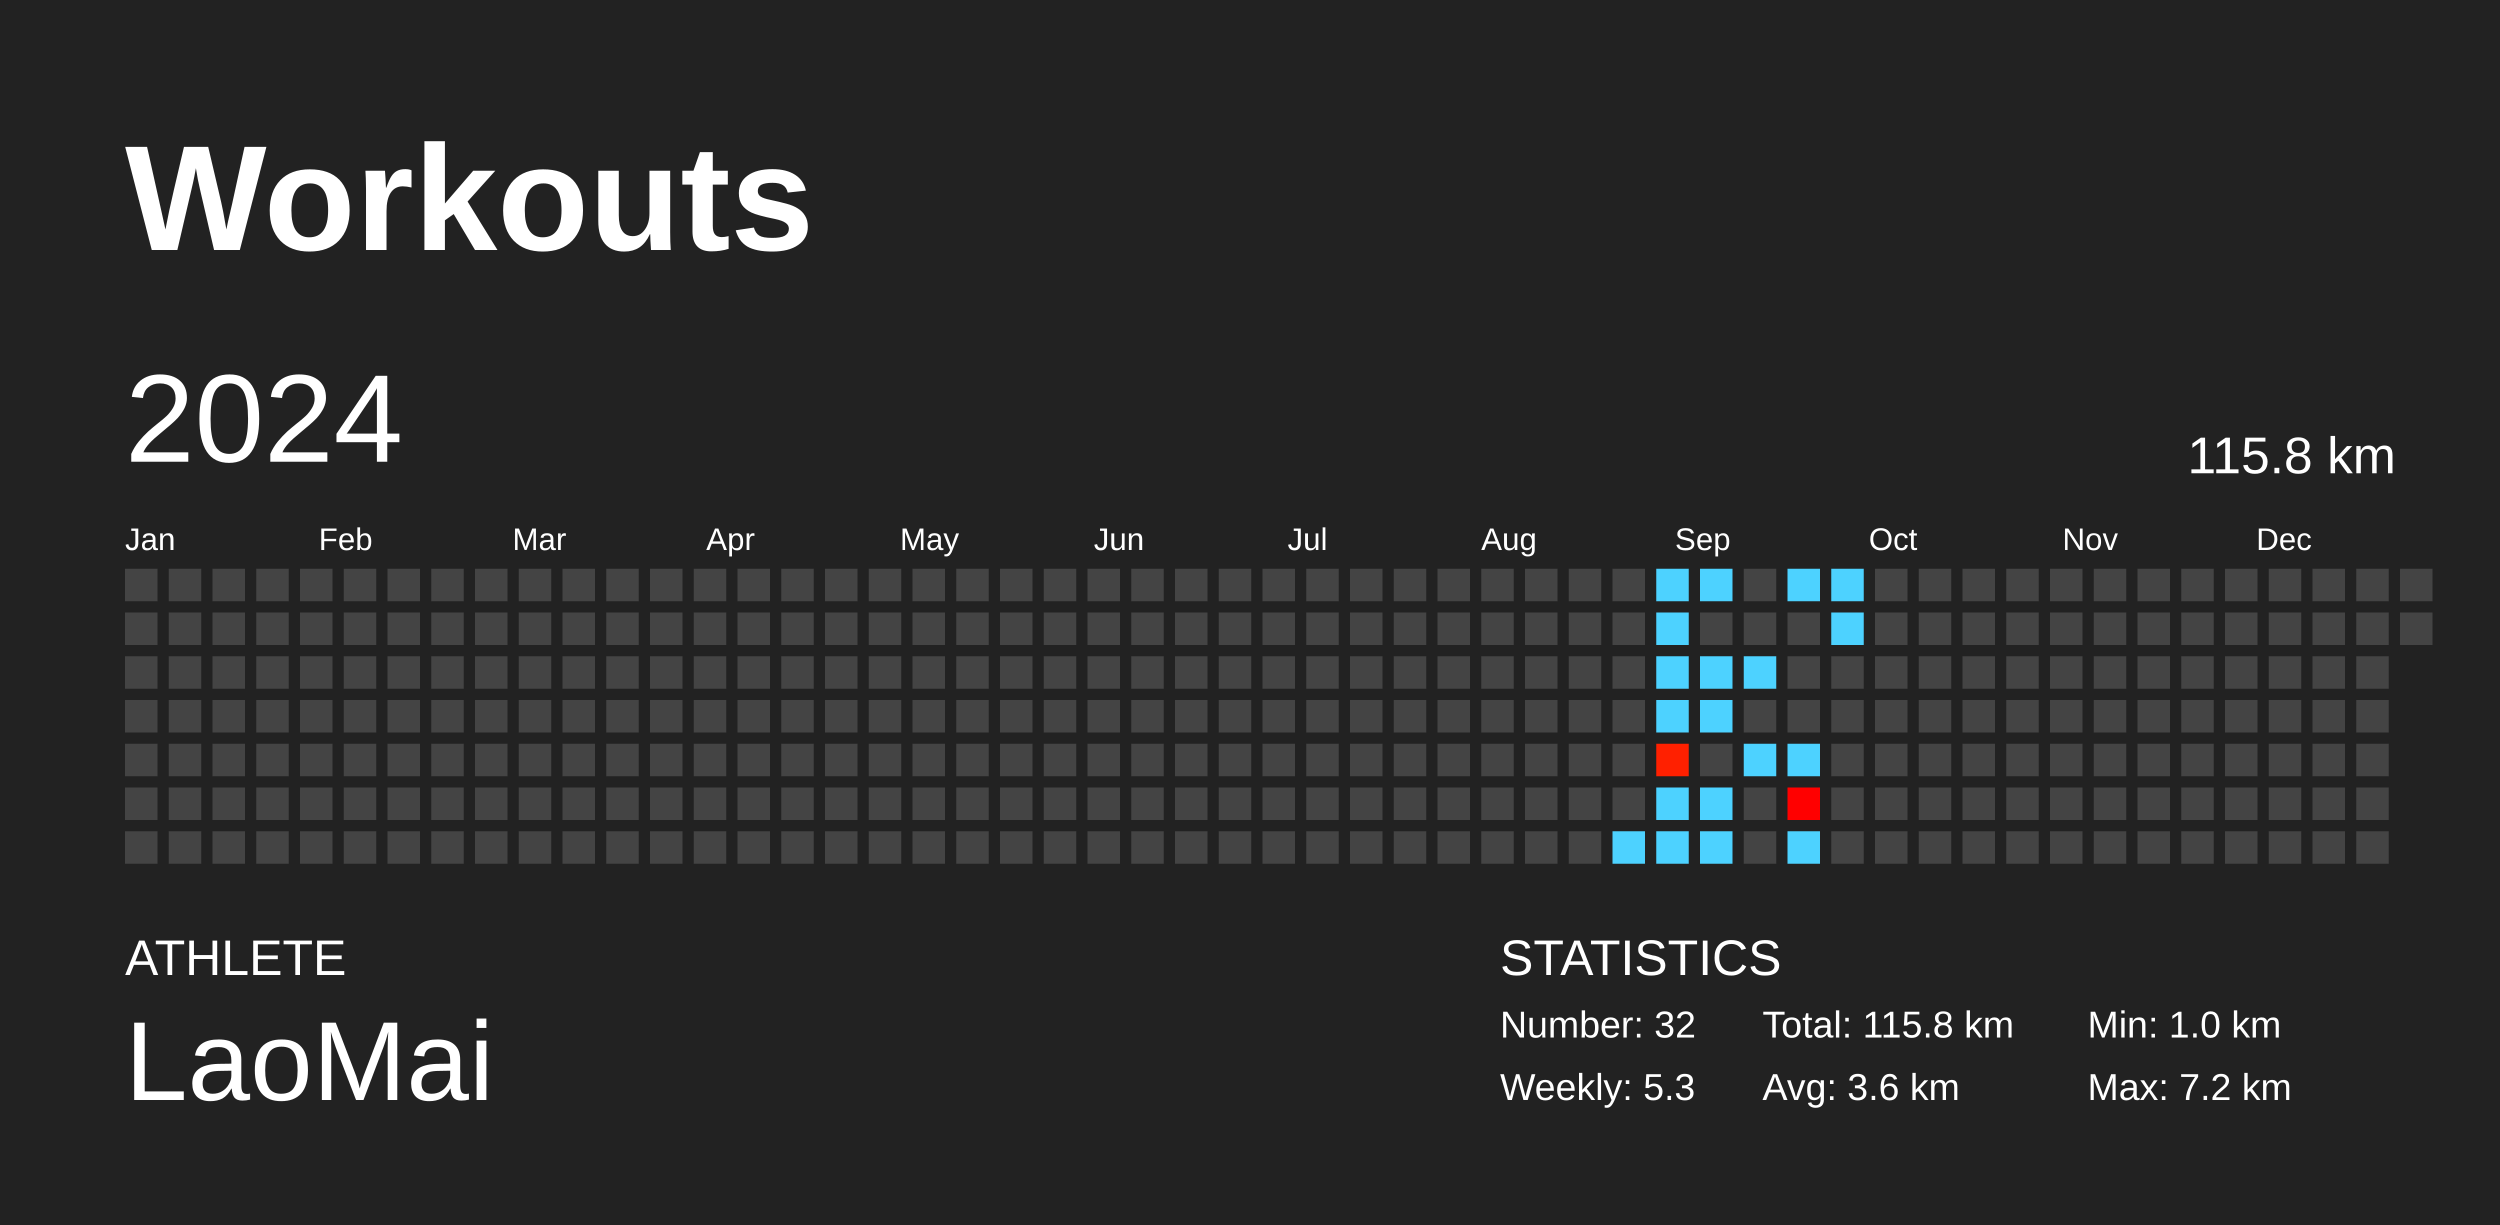
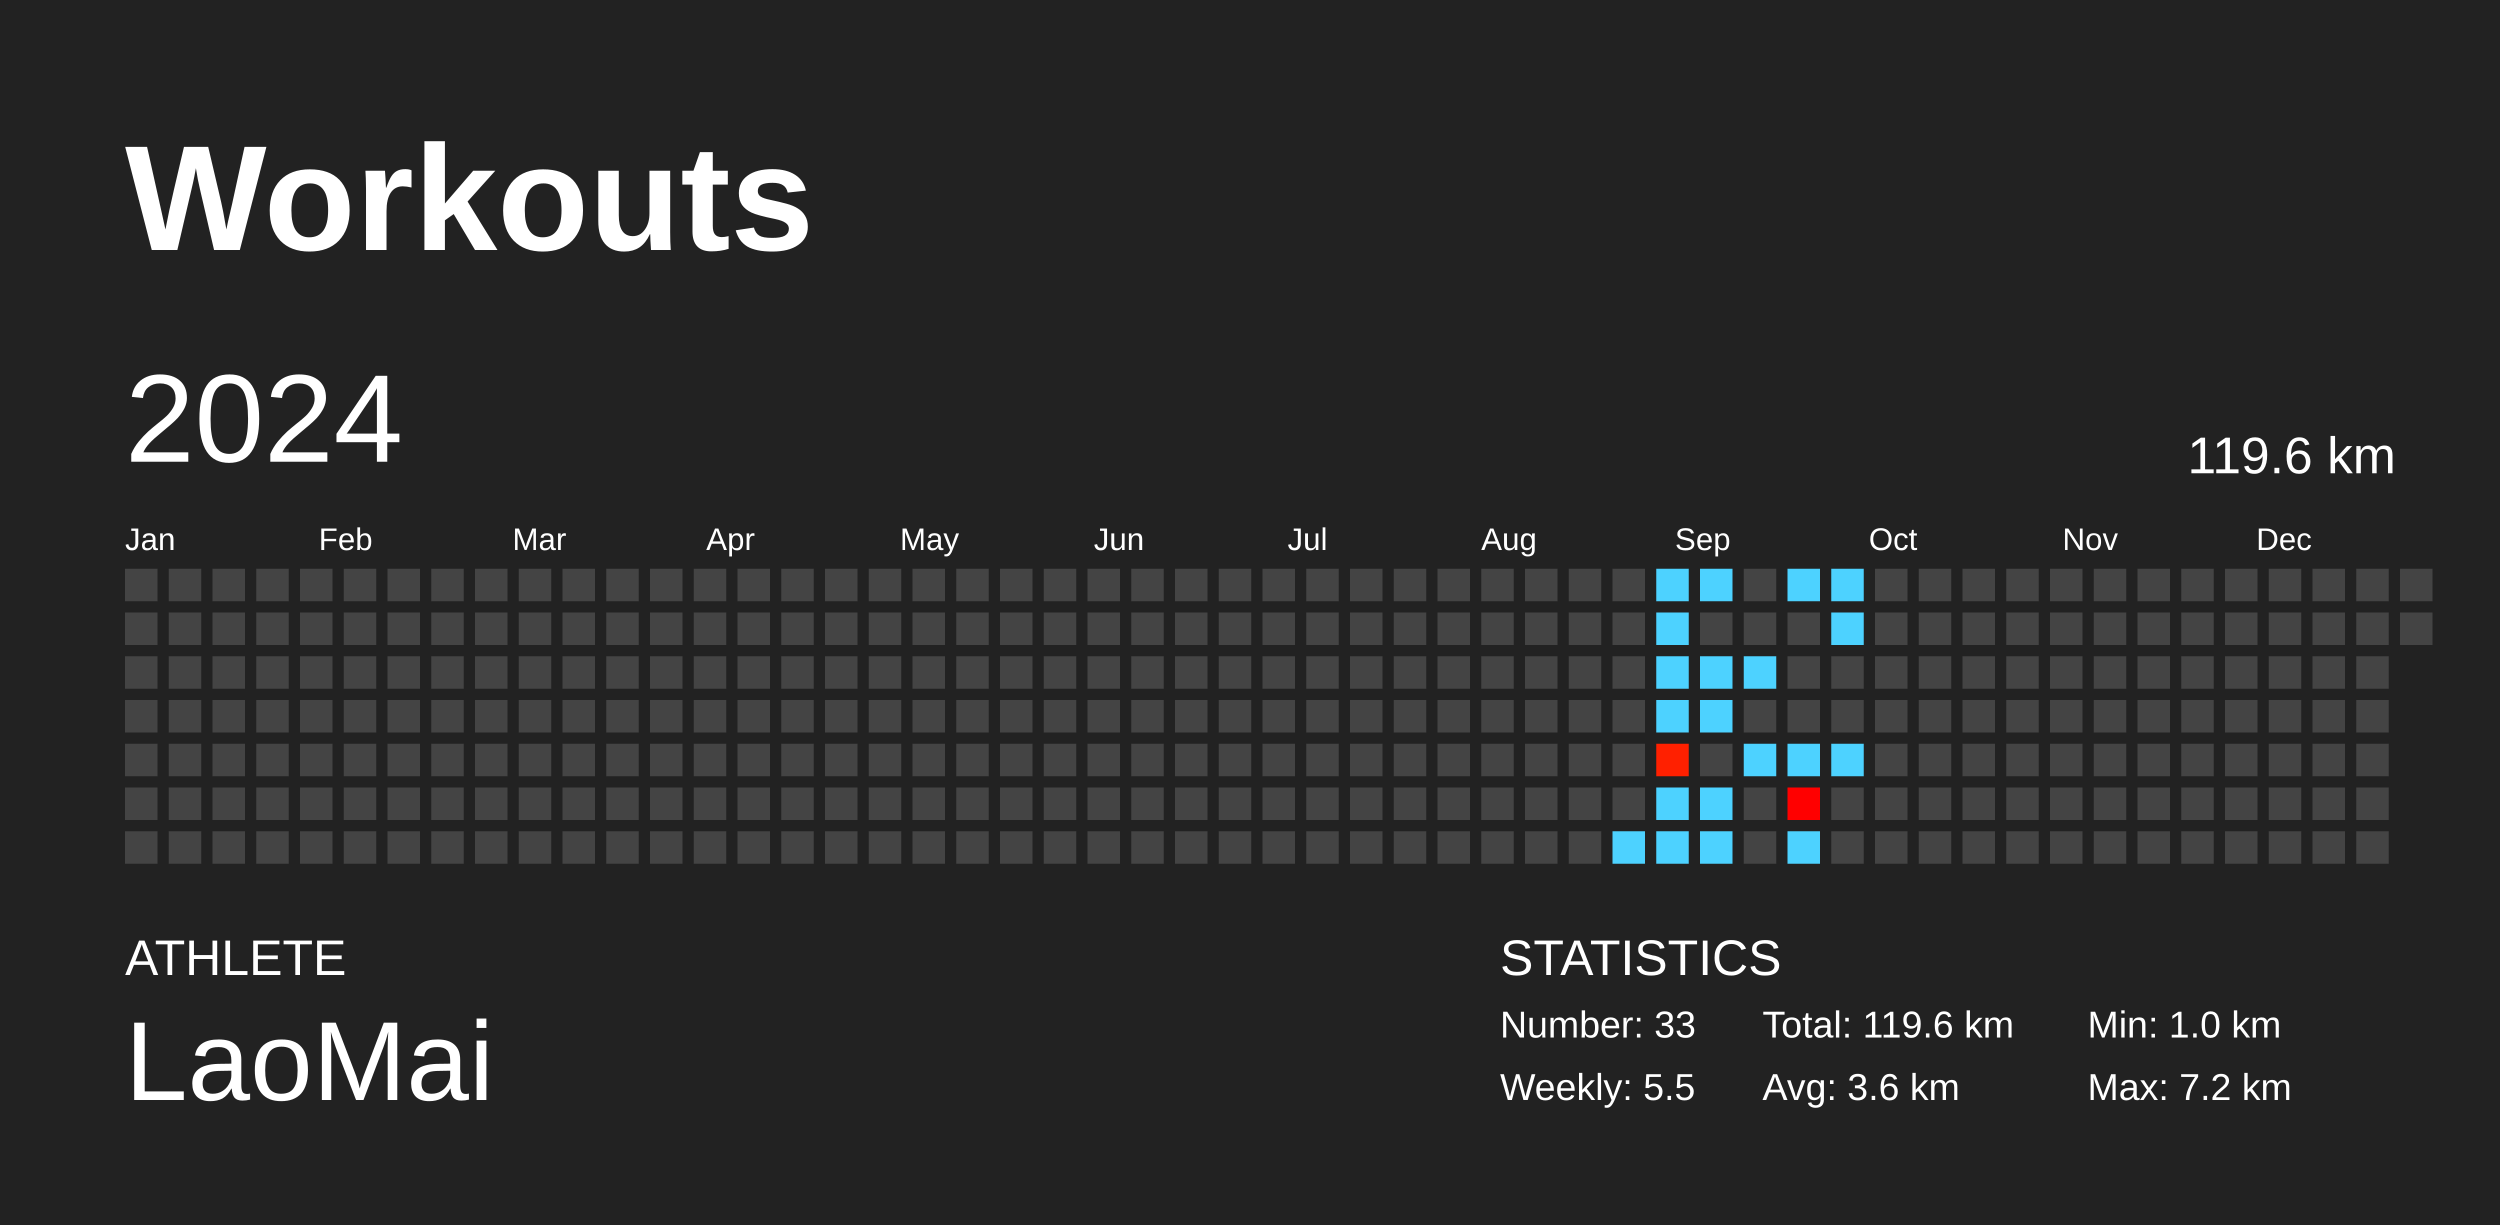
<svg xmlns="http://www.w3.org/2000/svg" baseProfile="full" height="98mm" version="1.1" viewBox="0,0,200,98" width="200mm">
  <defs />
  <rect fill="#222222" height="98" width="200" x="0" y="0" />
  <text fill="#FFFFFF" style="font-size:12px; font-family:Arial; font-weight:bold;" x="10" y="20">Workouts</text>
  <text fill="#FFFFFF" style="font-size:4px; font-family:Arial" x="10" y="78">ATHLETE</text>
  <text fill="#FFFFFF" style="font-size:9px; font-family:Arial" x="10" y="88">LaoMai</text>
  <text fill="#FFFFFF" style="font-size:4px; font-family:Arial" x="120" y="78">STATISTICS</text>
-   <text fill="#FFFFFF" style="font-size:3px; font-family:Arial" x="120" y="83">Number: 32</text>
-   <text fill="#FFFFFF" style="font-size:3px; font-family:Arial" x="120" y="88">Weekly: 5.3</text>
-   <text fill="#FFFFFF" style="font-size:3px; font-family:Arial" x="141" y="83">Total: 115.8 km</text>
+   <text fill="#FFFFFF" style="font-size:3px; font-family:Arial" x="120" y="83">Number: 33</text>
+   <text fill="#FFFFFF" style="font-size:3px; font-family:Arial" x="120" y="88">Weekly: 5.5</text>
+   <text fill="#FFFFFF" style="font-size:3px; font-family:Arial" x="141" y="83">Total: 119.6 km</text>
  <text fill="#FFFFFF" style="font-size:3px; font-family:Arial" x="141" y="88">Avg: 3.6 km</text>
  <text fill="#FFFFFF" style="font-size:3px; font-family:Arial" x="167" y="83">Min: 1.0 km</text>
  <text fill="#FFFFFF" style="font-size:3px; font-family:Arial" x="167" y="88">Max: 7.2 km</text>
  <text dominant-baseline="hanging" fill="#FFFFFF" style="font-size:10.0px; font-family:Arial;" x="10" y="30">2024</text>
-   <text dominant-baseline="hanging" fill="#FFFFFF" style="font-size:4.125px; font-family:Arial;" x="175" y="35">115.8 km</text>
+   <text dominant-baseline="hanging" fill="#FFFFFF" style="font-size:4.125px; font-family:Arial;" x="175" y="35">119.6 km</text>
  <text fill="#FFFFFF" style="font-size:2.5px; font-family:Arial" x="10.0" y="44">Jan</text>
  <text fill="#FFFFFF" style="font-size:2.5px; font-family:Arial" x="25.5" y="44">Feb</text>
  <text fill="#FFFFFF" style="font-size:2.5px; font-family:Arial" x="41.0" y="44">Mar</text>
  <text fill="#FFFFFF" style="font-size:2.5px; font-family:Arial" x="56.5" y="44">Apr</text>
  <text fill="#FFFFFF" style="font-size:2.5px; font-family:Arial" x="72.0" y="44">May</text>
  <text fill="#FFFFFF" style="font-size:2.5px; font-family:Arial" x="87.5" y="44">Jun</text>
  <text fill="#FFFFFF" style="font-size:2.5px; font-family:Arial" x="103.0" y="44">Jul</text>
  <text fill="#FFFFFF" style="font-size:2.5px; font-family:Arial" x="118.5" y="44">Aug</text>
  <text fill="#FFFFFF" style="font-size:2.5px; font-family:Arial" x="134.0" y="44">Sep</text>
  <text fill="#FFFFFF" style="font-size:2.5px; font-family:Arial" x="149.5" y="44">Oct</text>
  <text fill="#FFFFFF" style="font-size:2.5px; font-family:Arial" x="165.0" y="44">Nov</text>
  <text fill="#FFFFFF" style="font-size:2.5px; font-family:Arial" x="180.5" y="44">Dec</text>
  <rect fill="#444444" height="2.6" width="2.6" x="10.0" y="45.5" />
  <rect fill="#444444" height="2.6" width="2.6" x="10.0" y="49.0" />
  <rect fill="#444444" height="2.6" width="2.6" x="10.0" y="52.5" />
  <rect fill="#444444" height="2.6" width="2.6" x="10.0" y="56.0" />
  <rect fill="#444444" height="2.6" width="2.6" x="10.0" y="59.5" />
  <rect fill="#444444" height="2.6" width="2.6" x="10.0" y="63.0" />
  <rect fill="#444444" height="2.6" width="2.6" x="10.0" y="66.5" />
  <rect fill="#444444" height="2.6" width="2.6" x="13.5" y="45.5" />
  <rect fill="#444444" height="2.6" width="2.6" x="13.5" y="49.0" />
  <rect fill="#444444" height="2.6" width="2.6" x="13.5" y="52.5" />
  <rect fill="#444444" height="2.6" width="2.6" x="13.5" y="56.0" />
  <rect fill="#444444" height="2.6" width="2.6" x="13.5" y="59.5" />
  <rect fill="#444444" height="2.6" width="2.6" x="13.5" y="63.0" />
  <rect fill="#444444" height="2.6" width="2.6" x="13.5" y="66.5" />
  <rect fill="#444444" height="2.6" width="2.6" x="17.0" y="45.5" />
  <rect fill="#444444" height="2.6" width="2.6" x="17.0" y="49.0" />
  <rect fill="#444444" height="2.6" width="2.6" x="17.0" y="52.5" />
  <rect fill="#444444" height="2.6" width="2.6" x="17.0" y="56.0" />
  <rect fill="#444444" height="2.6" width="2.6" x="17.0" y="59.5" />
  <rect fill="#444444" height="2.6" width="2.6" x="17.0" y="63.0" />
  <rect fill="#444444" height="2.6" width="2.6" x="17.0" y="66.5" />
  <rect fill="#444444" height="2.6" width="2.6" x="20.5" y="45.5" />
  <rect fill="#444444" height="2.6" width="2.6" x="20.5" y="49.0" />
  <rect fill="#444444" height="2.6" width="2.6" x="20.5" y="52.5" />
  <rect fill="#444444" height="2.6" width="2.6" x="20.5" y="56.0" />
  <rect fill="#444444" height="2.6" width="2.6" x="20.5" y="59.5" />
  <rect fill="#444444" height="2.6" width="2.6" x="20.5" y="63.0" />
  <rect fill="#444444" height="2.6" width="2.6" x="20.5" y="66.5" />
  <rect fill="#444444" height="2.6" width="2.6" x="24.0" y="45.5" />
  <rect fill="#444444" height="2.6" width="2.6" x="24.0" y="49.0" />
  <rect fill="#444444" height="2.6" width="2.6" x="24.0" y="52.5" />
  <rect fill="#444444" height="2.6" width="2.6" x="24.0" y="56.0" />
  <rect fill="#444444" height="2.6" width="2.6" x="24.0" y="59.5" />
  <rect fill="#444444" height="2.6" width="2.6" x="24.0" y="63.0" />
  <rect fill="#444444" height="2.6" width="2.6" x="24.0" y="66.5" />
  <rect fill="#444444" height="2.6" width="2.6" x="27.5" y="45.5" />
  <rect fill="#444444" height="2.6" width="2.6" x="27.5" y="49.0" />
  <rect fill="#444444" height="2.6" width="2.6" x="27.5" y="52.5" />
  <rect fill="#444444" height="2.6" width="2.6" x="27.5" y="56.0" />
  <rect fill="#444444" height="2.6" width="2.6" x="27.5" y="59.5" />
  <rect fill="#444444" height="2.6" width="2.6" x="27.5" y="63.0" />
  <rect fill="#444444" height="2.6" width="2.6" x="27.5" y="66.5" />
  <rect fill="#444444" height="2.6" width="2.6" x="31.0" y="45.5" />
  <rect fill="#444444" height="2.6" width="2.6" x="31.0" y="49.0" />
  <rect fill="#444444" height="2.6" width="2.6" x="31.0" y="52.5" />
  <rect fill="#444444" height="2.6" width="2.6" x="31.0" y="56.0" />
  <rect fill="#444444" height="2.6" width="2.6" x="31.0" y="59.5" />
  <rect fill="#444444" height="2.6" width="2.6" x="31.0" y="63.0" />
  <rect fill="#444444" height="2.6" width="2.6" x="31.0" y="66.5" />
  <rect fill="#444444" height="2.6" width="2.6" x="34.5" y="45.5" />
  <rect fill="#444444" height="2.6" width="2.6" x="34.5" y="49.0" />
  <rect fill="#444444" height="2.6" width="2.6" x="34.5" y="52.5" />
  <rect fill="#444444" height="2.6" width="2.6" x="34.5" y="56.0" />
  <rect fill="#444444" height="2.6" width="2.6" x="34.5" y="59.5" />
  <rect fill="#444444" height="2.6" width="2.6" x="34.5" y="63.0" />
  <rect fill="#444444" height="2.6" width="2.6" x="34.5" y="66.5" />
  <rect fill="#444444" height="2.6" width="2.6" x="38.0" y="45.5" />
  <rect fill="#444444" height="2.6" width="2.6" x="38.0" y="49.0" />
  <rect fill="#444444" height="2.6" width="2.6" x="38.0" y="52.5" />
  <rect fill="#444444" height="2.6" width="2.6" x="38.0" y="56.0" />
  <rect fill="#444444" height="2.6" width="2.6" x="38.0" y="59.5" />
  <rect fill="#444444" height="2.6" width="2.6" x="38.0" y="63.0" />
  <rect fill="#444444" height="2.6" width="2.6" x="38.0" y="66.5" />
  <rect fill="#444444" height="2.6" width="2.6" x="41.5" y="45.5" />
  <rect fill="#444444" height="2.6" width="2.6" x="41.5" y="49.0" />
  <rect fill="#444444" height="2.6" width="2.6" x="41.5" y="52.5" />
  <rect fill="#444444" height="2.6" width="2.6" x="41.5" y="56.0" />
  <rect fill="#444444" height="2.6" width="2.6" x="41.5" y="59.5" />
  <rect fill="#444444" height="2.6" width="2.6" x="41.5" y="63.0" />
  <rect fill="#444444" height="2.6" width="2.6" x="41.5" y="66.5" />
  <rect fill="#444444" height="2.6" width="2.6" x="45.0" y="45.5" />
  <rect fill="#444444" height="2.6" width="2.6" x="45.0" y="49.0" />
  <rect fill="#444444" height="2.6" width="2.6" x="45.0" y="52.5" />
  <rect fill="#444444" height="2.6" width="2.6" x="45.0" y="56.0" />
  <rect fill="#444444" height="2.6" width="2.6" x="45.0" y="59.5" />
  <rect fill="#444444" height="2.6" width="2.6" x="45.0" y="63.0" />
  <rect fill="#444444" height="2.6" width="2.6" x="45.0" y="66.5" />
  <rect fill="#444444" height="2.6" width="2.6" x="48.5" y="45.5" />
  <rect fill="#444444" height="2.6" width="2.6" x="48.5" y="49.0" />
  <rect fill="#444444" height="2.6" width="2.6" x="48.5" y="52.5" />
  <rect fill="#444444" height="2.6" width="2.6" x="48.5" y="56.0" />
  <rect fill="#444444" height="2.6" width="2.6" x="48.5" y="59.5" />
  <rect fill="#444444" height="2.6" width="2.6" x="48.5" y="63.0" />
  <rect fill="#444444" height="2.6" width="2.6" x="48.5" y="66.5" />
  <rect fill="#444444" height="2.6" width="2.6" x="52.0" y="45.5" />
  <rect fill="#444444" height="2.6" width="2.6" x="52.0" y="49.0" />
  <rect fill="#444444" height="2.6" width="2.6" x="52.0" y="52.5" />
  <rect fill="#444444" height="2.6" width="2.6" x="52.0" y="56.0" />
  <rect fill="#444444" height="2.6" width="2.6" x="52.0" y="59.5" />
  <rect fill="#444444" height="2.6" width="2.6" x="52.0" y="63.0" />
  <rect fill="#444444" height="2.6" width="2.6" x="52.0" y="66.5" />
  <rect fill="#444444" height="2.6" width="2.6" x="55.5" y="45.5" />
  <rect fill="#444444" height="2.6" width="2.6" x="55.5" y="49.0" />
  <rect fill="#444444" height="2.6" width="2.6" x="55.5" y="52.5" />
  <rect fill="#444444" height="2.6" width="2.6" x="55.5" y="56.0" />
  <rect fill="#444444" height="2.6" width="2.6" x="55.5" y="59.5" />
  <rect fill="#444444" height="2.6" width="2.6" x="55.5" y="63.0" />
  <rect fill="#444444" height="2.6" width="2.6" x="55.5" y="66.5" />
  <rect fill="#444444" height="2.6" width="2.6" x="59.0" y="45.5" />
  <rect fill="#444444" height="2.6" width="2.6" x="59.0" y="49.0" />
  <rect fill="#444444" height="2.6" width="2.6" x="59.0" y="52.5" />
  <rect fill="#444444" height="2.6" width="2.6" x="59.0" y="56.0" />
  <rect fill="#444444" height="2.6" width="2.6" x="59.0" y="59.5" />
  <rect fill="#444444" height="2.6" width="2.6" x="59.0" y="63.0" />
  <rect fill="#444444" height="2.6" width="2.6" x="59.0" y="66.5" />
  <rect fill="#444444" height="2.6" width="2.6" x="62.5" y="45.5" />
  <rect fill="#444444" height="2.6" width="2.6" x="62.5" y="49.0" />
  <rect fill="#444444" height="2.6" width="2.6" x="62.5" y="52.5" />
  <rect fill="#444444" height="2.6" width="2.6" x="62.5" y="56.0" />
  <rect fill="#444444" height="2.6" width="2.6" x="62.5" y="59.5" />
  <rect fill="#444444" height="2.6" width="2.6" x="62.5" y="63.0" />
  <rect fill="#444444" height="2.6" width="2.6" x="62.5" y="66.5" />
  <rect fill="#444444" height="2.6" width="2.6" x="66.0" y="45.5" />
  <rect fill="#444444" height="2.6" width="2.6" x="66.0" y="49.0" />
  <rect fill="#444444" height="2.6" width="2.6" x="66.0" y="52.5" />
  <rect fill="#444444" height="2.6" width="2.6" x="66.0" y="56.0" />
  <rect fill="#444444" height="2.6" width="2.6" x="66.0" y="59.5" />
  <rect fill="#444444" height="2.6" width="2.6" x="66.0" y="63.0" />
  <rect fill="#444444" height="2.6" width="2.6" x="66.0" y="66.5" />
  <rect fill="#444444" height="2.6" width="2.6" x="69.5" y="45.5" />
  <rect fill="#444444" height="2.6" width="2.6" x="69.5" y="49.0" />
  <rect fill="#444444" height="2.6" width="2.6" x="69.5" y="52.5" />
  <rect fill="#444444" height="2.6" width="2.6" x="69.5" y="56.0" />
  <rect fill="#444444" height="2.6" width="2.6" x="69.5" y="59.5" />
  <rect fill="#444444" height="2.6" width="2.6" x="69.5" y="63.0" />
  <rect fill="#444444" height="2.6" width="2.6" x="69.5" y="66.5" />
  <rect fill="#444444" height="2.6" width="2.6" x="73.0" y="45.5" />
  <rect fill="#444444" height="2.6" width="2.6" x="73.0" y="49.0" />
  <rect fill="#444444" height="2.6" width="2.6" x="73.0" y="52.5" />
  <rect fill="#444444" height="2.6" width="2.6" x="73.0" y="56.0" />
  <rect fill="#444444" height="2.6" width="2.6" x="73.0" y="59.5" />
  <rect fill="#444444" height="2.6" width="2.6" x="73.0" y="63.0" />
  <rect fill="#444444" height="2.6" width="2.6" x="73.0" y="66.5" />
  <rect fill="#444444" height="2.6" width="2.6" x="76.5" y="45.5" />
  <rect fill="#444444" height="2.6" width="2.6" x="76.5" y="49.0" />
  <rect fill="#444444" height="2.6" width="2.6" x="76.5" y="52.5" />
  <rect fill="#444444" height="2.6" width="2.6" x="76.5" y="56.0" />
  <rect fill="#444444" height="2.6" width="2.6" x="76.5" y="59.5" />
  <rect fill="#444444" height="2.6" width="2.6" x="76.5" y="63.0" />
  <rect fill="#444444" height="2.6" width="2.6" x="76.5" y="66.5" />
  <rect fill="#444444" height="2.6" width="2.6" x="80.0" y="45.5" />
  <rect fill="#444444" height="2.6" width="2.6" x="80.0" y="49.0" />
  <rect fill="#444444" height="2.6" width="2.6" x="80.0" y="52.5" />
  <rect fill="#444444" height="2.6" width="2.6" x="80.0" y="56.0" />
  <rect fill="#444444" height="2.6" width="2.6" x="80.0" y="59.5" />
  <rect fill="#444444" height="2.6" width="2.6" x="80.0" y="63.0" />
  <rect fill="#444444" height="2.6" width="2.6" x="80.0" y="66.5" />
  <rect fill="#444444" height="2.6" width="2.6" x="83.5" y="45.5" />
  <rect fill="#444444" height="2.6" width="2.6" x="83.5" y="49.0" />
  <rect fill="#444444" height="2.6" width="2.6" x="83.5" y="52.5" />
  <rect fill="#444444" height="2.6" width="2.6" x="83.5" y="56.0" />
  <rect fill="#444444" height="2.6" width="2.6" x="83.5" y="59.5" />
  <rect fill="#444444" height="2.6" width="2.6" x="83.5" y="63.0" />
  <rect fill="#444444" height="2.6" width="2.6" x="83.5" y="66.5" />
  <rect fill="#444444" height="2.6" width="2.6" x="87.0" y="45.5" />
  <rect fill="#444444" height="2.6" width="2.6" x="87.0" y="49.0" />
  <rect fill="#444444" height="2.6" width="2.6" x="87.0" y="52.5" />
  <rect fill="#444444" height="2.6" width="2.6" x="87.0" y="56.0" />
  <rect fill="#444444" height="2.6" width="2.6" x="87.0" y="59.5" />
  <rect fill="#444444" height="2.6" width="2.6" x="87.0" y="63.0" />
  <rect fill="#444444" height="2.6" width="2.6" x="87.0" y="66.5" />
  <rect fill="#444444" height="2.6" width="2.6" x="90.5" y="45.5" />
  <rect fill="#444444" height="2.6" width="2.6" x="90.5" y="49.0" />
  <rect fill="#444444" height="2.6" width="2.6" x="90.5" y="52.5" />
  <rect fill="#444444" height="2.6" width="2.6" x="90.5" y="56.0" />
  <rect fill="#444444" height="2.6" width="2.6" x="90.5" y="59.5" />
  <rect fill="#444444" height="2.6" width="2.6" x="90.5" y="63.0" />
  <rect fill="#444444" height="2.6" width="2.6" x="90.5" y="66.5" />
  <rect fill="#444444" height="2.6" width="2.6" x="94.0" y="45.5" />
  <rect fill="#444444" height="2.6" width="2.6" x="94.0" y="49.0" />
  <rect fill="#444444" height="2.6" width="2.6" x="94.0" y="52.5" />
  <rect fill="#444444" height="2.6" width="2.6" x="94.0" y="56.0" />
  <rect fill="#444444" height="2.6" width="2.6" x="94.0" y="59.5" />
  <rect fill="#444444" height="2.6" width="2.6" x="94.0" y="63.0" />
  <rect fill="#444444" height="2.6" width="2.6" x="94.0" y="66.5" />
  <rect fill="#444444" height="2.6" width="2.6" x="97.5" y="45.5" />
  <rect fill="#444444" height="2.6" width="2.6" x="97.5" y="49.0" />
  <rect fill="#444444" height="2.6" width="2.6" x="97.5" y="52.5" />
  <rect fill="#444444" height="2.6" width="2.6" x="97.5" y="56.0" />
  <rect fill="#444444" height="2.6" width="2.6" x="97.5" y="59.5" />
  <rect fill="#444444" height="2.6" width="2.6" x="97.5" y="63.0" />
  <rect fill="#444444" height="2.6" width="2.6" x="97.5" y="66.5" />
  <rect fill="#444444" height="2.6" width="2.6" x="101.0" y="45.5" />
  <rect fill="#444444" height="2.6" width="2.6" x="101.0" y="49.0" />
  <rect fill="#444444" height="2.6" width="2.6" x="101.0" y="52.5" />
  <rect fill="#444444" height="2.6" width="2.6" x="101.0" y="56.0" />
  <rect fill="#444444" height="2.6" width="2.6" x="101.0" y="59.5" />
  <rect fill="#444444" height="2.6" width="2.6" x="101.0" y="63.0" />
  <rect fill="#444444" height="2.6" width="2.6" x="101.0" y="66.5" />
  <rect fill="#444444" height="2.6" width="2.6" x="104.5" y="45.5" />
  <rect fill="#444444" height="2.6" width="2.6" x="104.5" y="49.0" />
  <rect fill="#444444" height="2.6" width="2.6" x="104.5" y="52.5" />
  <rect fill="#444444" height="2.6" width="2.6" x="104.5" y="56.0" />
  <rect fill="#444444" height="2.6" width="2.6" x="104.5" y="59.5" />
  <rect fill="#444444" height="2.6" width="2.6" x="104.5" y="63.0" />
  <rect fill="#444444" height="2.6" width="2.6" x="104.5" y="66.5" />
  <rect fill="#444444" height="2.6" width="2.6" x="108.0" y="45.5" />
  <rect fill="#444444" height="2.6" width="2.6" x="108.0" y="49.0" />
  <rect fill="#444444" height="2.6" width="2.6" x="108.0" y="52.5" />
  <rect fill="#444444" height="2.6" width="2.6" x="108.0" y="56.0" />
  <rect fill="#444444" height="2.6" width="2.6" x="108.0" y="59.5" />
  <rect fill="#444444" height="2.6" width="2.6" x="108.0" y="63.0" />
  <rect fill="#444444" height="2.6" width="2.6" x="108.0" y="66.5" />
  <rect fill="#444444" height="2.6" width="2.6" x="111.5" y="45.5" />
  <rect fill="#444444" height="2.6" width="2.6" x="111.5" y="49.0" />
  <rect fill="#444444" height="2.6" width="2.6" x="111.5" y="52.5" />
  <rect fill="#444444" height="2.6" width="2.6" x="111.5" y="56.0" />
  <rect fill="#444444" height="2.6" width="2.6" x="111.5" y="59.5" />
  <rect fill="#444444" height="2.6" width="2.6" x="111.5" y="63.0" />
  <rect fill="#444444" height="2.6" width="2.6" x="111.5" y="66.5" />
  <rect fill="#444444" height="2.6" width="2.6" x="115.0" y="45.5" />
  <rect fill="#444444" height="2.6" width="2.6" x="115.0" y="49.0" />
  <rect fill="#444444" height="2.6" width="2.6" x="115.0" y="52.5" />
  <rect fill="#444444" height="2.6" width="2.6" x="115.0" y="56.0" />
  <rect fill="#444444" height="2.6" width="2.6" x="115.0" y="59.5" />
  <rect fill="#444444" height="2.6" width="2.6" x="115.0" y="63.0" />
  <rect fill="#444444" height="2.6" width="2.6" x="115.0" y="66.5" />
  <rect fill="#444444" height="2.6" width="2.6" x="118.5" y="45.5" />
  <rect fill="#444444" height="2.6" width="2.6" x="118.5" y="49.0" />
  <rect fill="#444444" height="2.6" width="2.6" x="118.5" y="52.5" />
  <rect fill="#444444" height="2.6" width="2.6" x="118.5" y="56.0" />
  <rect fill="#444444" height="2.6" width="2.6" x="118.5" y="59.5" />
  <rect fill="#444444" height="2.6" width="2.6" x="118.5" y="63.0" />
  <rect fill="#444444" height="2.6" width="2.6" x="118.5" y="66.5" />
  <rect fill="#444444" height="2.6" width="2.6" x="122.0" y="45.5" />
  <rect fill="#444444" height="2.6" width="2.6" x="122.0" y="49.0" />
  <rect fill="#444444" height="2.6" width="2.6" x="122.0" y="52.5" />
  <rect fill="#444444" height="2.6" width="2.6" x="122.0" y="56.0" />
  <rect fill="#444444" height="2.6" width="2.6" x="122.0" y="59.5" />
  <rect fill="#444444" height="2.6" width="2.6" x="122.0" y="63.0" />
  <rect fill="#444444" height="2.6" width="2.6" x="122.0" y="66.5" />
  <rect fill="#444444" height="2.6" width="2.6" x="125.5" y="45.5" />
  <rect fill="#444444" height="2.6" width="2.6" x="125.5" y="49.0" />
  <rect fill="#444444" height="2.6" width="2.6" x="125.5" y="52.5" />
  <rect fill="#444444" height="2.6" width="2.6" x="125.5" y="56.0" />
  <rect fill="#444444" height="2.6" width="2.6" x="125.5" y="59.5" />
  <rect fill="#444444" height="2.6" width="2.6" x="125.5" y="63.0" />
  <rect fill="#444444" height="2.6" width="2.6" x="125.5" y="66.5" />
  <rect fill="#444444" height="2.6" width="2.6" x="129.0" y="45.5" />
  <rect fill="#444444" height="2.6" width="2.6" x="129.0" y="49.0" />
  <rect fill="#444444" height="2.6" width="2.6" x="129.0" y="52.5" />
  <rect fill="#444444" height="2.6" width="2.6" x="129.0" y="56.0" />
  <rect fill="#444444" height="2.6" width="2.6" x="129.0" y="59.5" />
  <rect fill="#444444" height="2.6" width="2.6" x="129.0" y="63.0" />
  <rect fill="#4dd2ff" height="2.6" width="2.6" x="129.0" y="66.5" />
  <rect fill="#4dd2ff" height="2.6" width="2.6" x="132.5" y="45.5" />
  <rect fill="#4dd2ff" height="2.6" width="2.6" x="132.5" y="49.0" />
  <rect fill="#4dd2ff" height="2.6" width="2.6" x="132.5" y="52.5" />
  <rect fill="#4dd2ff" height="2.6" width="2.6" x="132.5" y="56.0" />
  <rect fill="#ff2000" height="2.6" width="2.6" x="132.5" y="59.5" />
  <rect fill="#4dd2ff" height="2.6" width="2.6" x="132.5" y="63.0" />
  <rect fill="#4dd2ff" height="2.6" width="2.6" x="132.5" y="66.5" />
  <rect fill="#4dd2ff" height="2.6" width="2.6" x="136.0" y="45.5" />
  <rect fill="#444444" height="2.6" width="2.6" x="136.0" y="49.0" />
  <rect fill="#4dd2ff" height="2.6" width="2.6" x="136.0" y="52.5" />
  <rect fill="#4dd2ff" height="2.6" width="2.6" x="136.0" y="56.0" />
  <rect fill="#444444" height="2.6" width="2.6" x="136.0" y="59.5" />
  <rect fill="#4dd2ff" height="2.6" width="2.6" x="136.0" y="63.0" />
  <rect fill="#4dd2ff" height="2.6" width="2.6" x="136.0" y="66.5" />
  <rect fill="#444444" height="2.6" width="2.6" x="139.5" y="45.5" />
  <rect fill="#444444" height="2.6" width="2.6" x="139.5" y="49.0" />
  <rect fill="#4dd2ff" height="2.6" width="2.6" x="139.5" y="52.5" />
  <rect fill="#444444" height="2.6" width="2.6" x="139.5" y="56.0" />
  <rect fill="#4dd2ff" height="2.6" width="2.6" x="139.5" y="59.5" />
  <rect fill="#444444" height="2.6" width="2.6" x="139.5" y="63.0" />
  <rect fill="#444444" height="2.6" width="2.6" x="139.5" y="66.5" />
  <rect fill="#4dd2ff" height="2.6" width="2.6" x="143.0" y="45.5" />
  <rect fill="#444444" height="2.6" width="2.6" x="143.0" y="49.0" />
  <rect fill="#444444" height="2.6" width="2.6" x="143.0" y="52.5" />
  <rect fill="#444444" height="2.6" width="2.6" x="143.0" y="56.0" />
  <rect fill="#4dd2ff" height="2.6" width="2.6" x="143.0" y="59.5" />
  <rect fill="#ff0000" height="2.6" width="2.6" x="143.0" y="63.0" />
  <rect fill="#4dd2ff" height="2.6" width="2.6" x="143.0" y="66.5" />
  <rect fill="#4dd2ff" height="2.6" width="2.6" x="146.5" y="45.5" />
  <rect fill="#4dd2ff" height="2.6" width="2.6" x="146.5" y="49.0" />
  <rect fill="#444444" height="2.6" width="2.6" x="146.5" y="52.5" />
  <rect fill="#444444" height="2.6" width="2.6" x="146.5" y="56.0" />
-   <rect fill="#444444" height="2.6" width="2.6" x="146.5" y="59.5" />
+   <rect fill="#4dd2ff" height="2.6" width="2.6" x="146.5" y="59.5" />
  <rect fill="#444444" height="2.6" width="2.6" x="146.5" y="63.0" />
  <rect fill="#444444" height="2.6" width="2.6" x="146.5" y="66.5" />
  <rect fill="#444444" height="2.6" width="2.6" x="150.0" y="45.5" />
  <rect fill="#444444" height="2.6" width="2.6" x="150.0" y="49.0" />
  <rect fill="#444444" height="2.6" width="2.6" x="150.0" y="52.5" />
  <rect fill="#444444" height="2.6" width="2.6" x="150.0" y="56.0" />
  <rect fill="#444444" height="2.6" width="2.6" x="150.0" y="59.5" />
  <rect fill="#444444" height="2.6" width="2.6" x="150.0" y="63.0" />
  <rect fill="#444444" height="2.6" width="2.6" x="150.0" y="66.5" />
  <rect fill="#444444" height="2.6" width="2.6" x="153.5" y="45.5" />
  <rect fill="#444444" height="2.6" width="2.6" x="153.5" y="49.0" />
  <rect fill="#444444" height="2.6" width="2.6" x="153.5" y="52.5" />
  <rect fill="#444444" height="2.6" width="2.6" x="153.5" y="56.0" />
  <rect fill="#444444" height="2.6" width="2.6" x="153.5" y="59.5" />
  <rect fill="#444444" height="2.6" width="2.6" x="153.5" y="63.0" />
  <rect fill="#444444" height="2.6" width="2.6" x="153.5" y="66.5" />
  <rect fill="#444444" height="2.6" width="2.6" x="157.0" y="45.5" />
  <rect fill="#444444" height="2.6" width="2.6" x="157.0" y="49.0" />
  <rect fill="#444444" height="2.6" width="2.6" x="157.0" y="52.5" />
  <rect fill="#444444" height="2.6" width="2.6" x="157.0" y="56.0" />
  <rect fill="#444444" height="2.6" width="2.6" x="157.0" y="59.5" />
  <rect fill="#444444" height="2.6" width="2.6" x="157.0" y="63.0" />
  <rect fill="#444444" height="2.6" width="2.6" x="157.0" y="66.5" />
  <rect fill="#444444" height="2.6" width="2.6" x="160.5" y="45.5" />
  <rect fill="#444444" height="2.6" width="2.6" x="160.5" y="49.0" />
  <rect fill="#444444" height="2.6" width="2.6" x="160.5" y="52.5" />
  <rect fill="#444444" height="2.6" width="2.6" x="160.5" y="56.0" />
  <rect fill="#444444" height="2.6" width="2.6" x="160.5" y="59.5" />
  <rect fill="#444444" height="2.6" width="2.6" x="160.5" y="63.0" />
  <rect fill="#444444" height="2.6" width="2.6" x="160.5" y="66.5" />
  <rect fill="#444444" height="2.6" width="2.6" x="164.0" y="45.5" />
  <rect fill="#444444" height="2.6" width="2.6" x="164.0" y="49.0" />
  <rect fill="#444444" height="2.6" width="2.6" x="164.0" y="52.5" />
  <rect fill="#444444" height="2.6" width="2.6" x="164.0" y="56.0" />
  <rect fill="#444444" height="2.6" width="2.6" x="164.0" y="59.5" />
  <rect fill="#444444" height="2.6" width="2.6" x="164.0" y="63.0" />
  <rect fill="#444444" height="2.6" width="2.6" x="164.0" y="66.5" />
  <rect fill="#444444" height="2.6" width="2.6" x="167.5" y="45.5" />
  <rect fill="#444444" height="2.6" width="2.6" x="167.5" y="49.0" />
  <rect fill="#444444" height="2.6" width="2.6" x="167.5" y="52.5" />
  <rect fill="#444444" height="2.6" width="2.6" x="167.5" y="56.0" />
  <rect fill="#444444" height="2.6" width="2.6" x="167.5" y="59.5" />
  <rect fill="#444444" height="2.6" width="2.6" x="167.5" y="63.0" />
  <rect fill="#444444" height="2.6" width="2.6" x="167.5" y="66.5" />
  <rect fill="#444444" height="2.6" width="2.6" x="171.0" y="45.5" />
  <rect fill="#444444" height="2.6" width="2.6" x="171.0" y="49.0" />
  <rect fill="#444444" height="2.6" width="2.6" x="171.0" y="52.5" />
  <rect fill="#444444" height="2.6" width="2.6" x="171.0" y="56.0" />
  <rect fill="#444444" height="2.6" width="2.6" x="171.0" y="59.5" />
  <rect fill="#444444" height="2.6" width="2.6" x="171.0" y="63.0" />
  <rect fill="#444444" height="2.6" width="2.6" x="171.0" y="66.5" />
  <rect fill="#444444" height="2.6" width="2.6" x="174.5" y="45.5" />
  <rect fill="#444444" height="2.6" width="2.6" x="174.5" y="49.0" />
  <rect fill="#444444" height="2.6" width="2.6" x="174.5" y="52.5" />
  <rect fill="#444444" height="2.6" width="2.6" x="174.5" y="56.0" />
  <rect fill="#444444" height="2.6" width="2.6" x="174.5" y="59.5" />
  <rect fill="#444444" height="2.6" width="2.6" x="174.5" y="63.0" />
  <rect fill="#444444" height="2.6" width="2.6" x="174.5" y="66.5" />
  <rect fill="#444444" height="2.6" width="2.6" x="178.0" y="45.5" />
  <rect fill="#444444" height="2.6" width="2.6" x="178.0" y="49.0" />
  <rect fill="#444444" height="2.6" width="2.6" x="178.0" y="52.5" />
  <rect fill="#444444" height="2.6" width="2.6" x="178.0" y="56.0" />
  <rect fill="#444444" height="2.6" width="2.6" x="178.0" y="59.5" />
  <rect fill="#444444" height="2.6" width="2.6" x="178.0" y="63.0" />
  <rect fill="#444444" height="2.6" width="2.6" x="178.0" y="66.5" />
  <rect fill="#444444" height="2.6" width="2.6" x="181.5" y="45.5" />
  <rect fill="#444444" height="2.6" width="2.6" x="181.5" y="49.0" />
  <rect fill="#444444" height="2.6" width="2.6" x="181.5" y="52.5" />
  <rect fill="#444444" height="2.6" width="2.6" x="181.5" y="56.0" />
  <rect fill="#444444" height="2.6" width="2.6" x="181.5" y="59.5" />
  <rect fill="#444444" height="2.6" width="2.6" x="181.5" y="63.0" />
  <rect fill="#444444" height="2.6" width="2.6" x="181.5" y="66.5" />
  <rect fill="#444444" height="2.6" width="2.6" x="185.0" y="45.5" />
  <rect fill="#444444" height="2.6" width="2.6" x="185.0" y="49.0" />
  <rect fill="#444444" height="2.6" width="2.6" x="185.0" y="52.5" />
  <rect fill="#444444" height="2.6" width="2.6" x="185.0" y="56.0" />
  <rect fill="#444444" height="2.6" width="2.6" x="185.0" y="59.5" />
  <rect fill="#444444" height="2.6" width="2.6" x="185.0" y="63.0" />
  <rect fill="#444444" height="2.6" width="2.6" x="185.0" y="66.5" />
  <rect fill="#444444" height="2.6" width="2.6" x="188.5" y="45.5" />
  <rect fill="#444444" height="2.6" width="2.6" x="188.5" y="49.0" />
  <rect fill="#444444" height="2.6" width="2.6" x="188.5" y="52.5" />
  <rect fill="#444444" height="2.6" width="2.6" x="188.5" y="56.0" />
  <rect fill="#444444" height="2.6" width="2.6" x="188.5" y="59.5" />
  <rect fill="#444444" height="2.6" width="2.6" x="188.5" y="63.0" />
  <rect fill="#444444" height="2.6" width="2.6" x="188.5" y="66.5" />
  <rect fill="#444444" height="2.6" width="2.6" x="192.0" y="45.5" />
  <rect fill="#444444" height="2.6" width="2.6" x="192.0" y="49.0" />
</svg>
